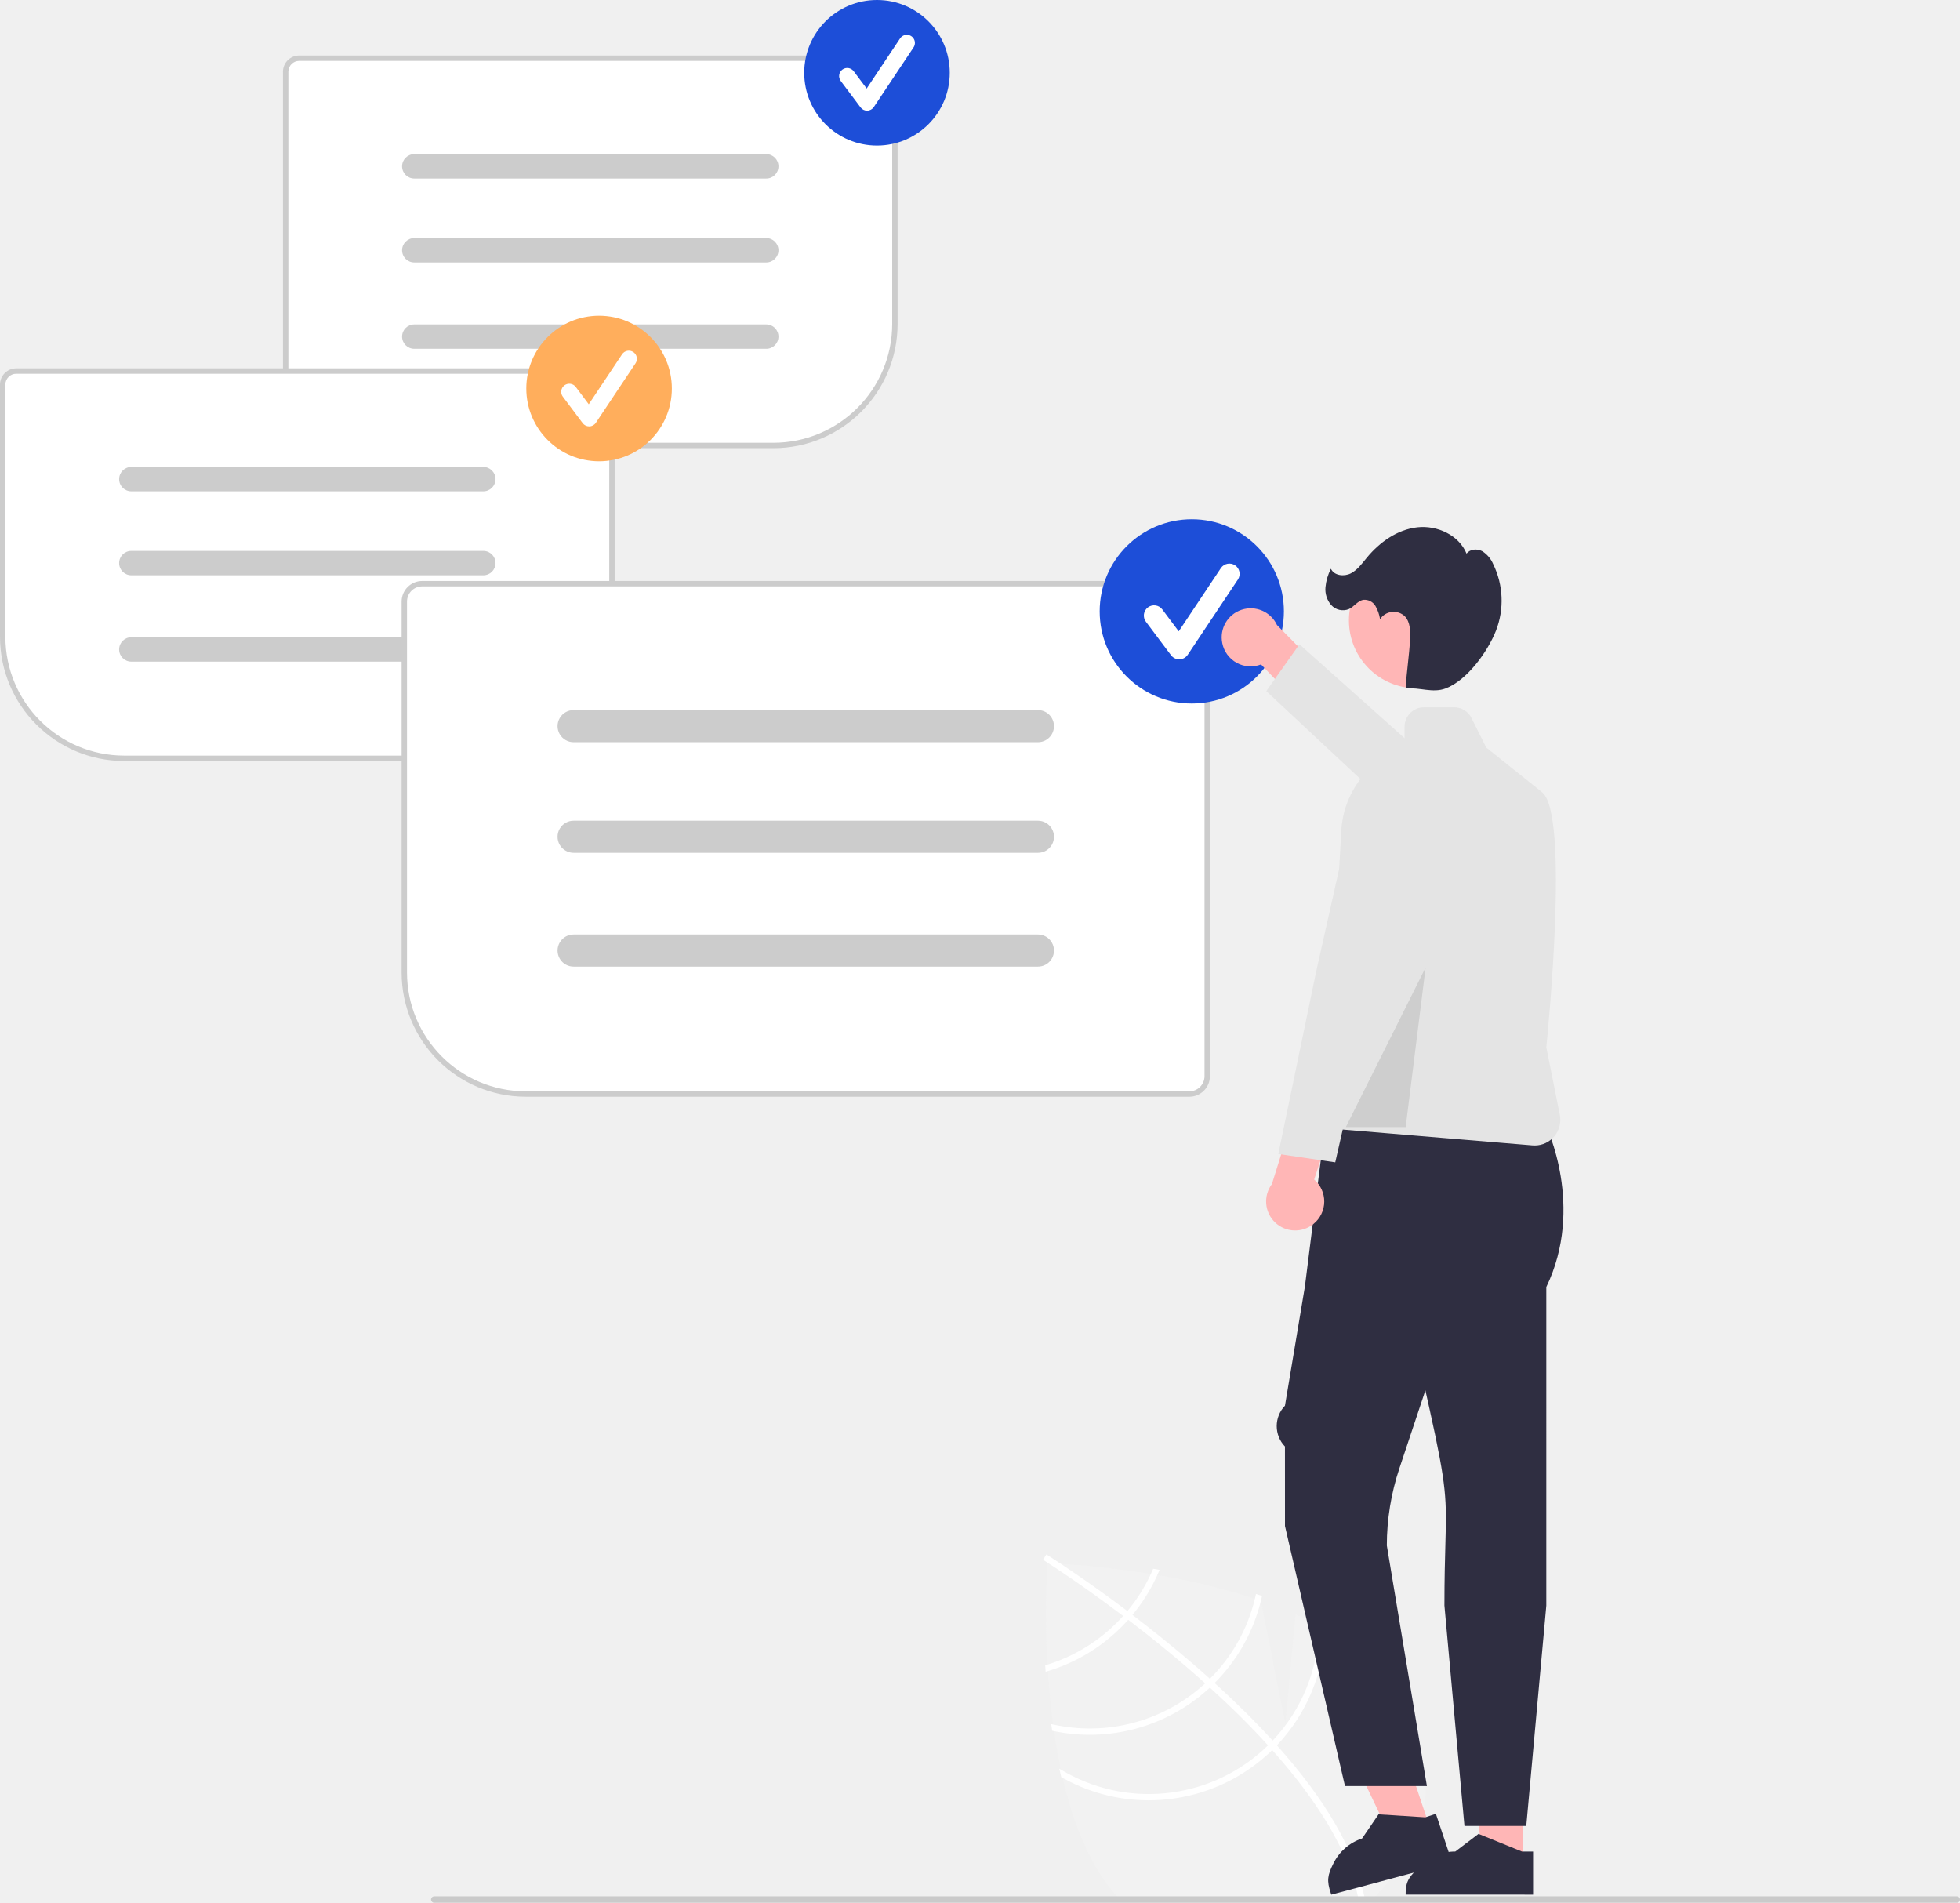
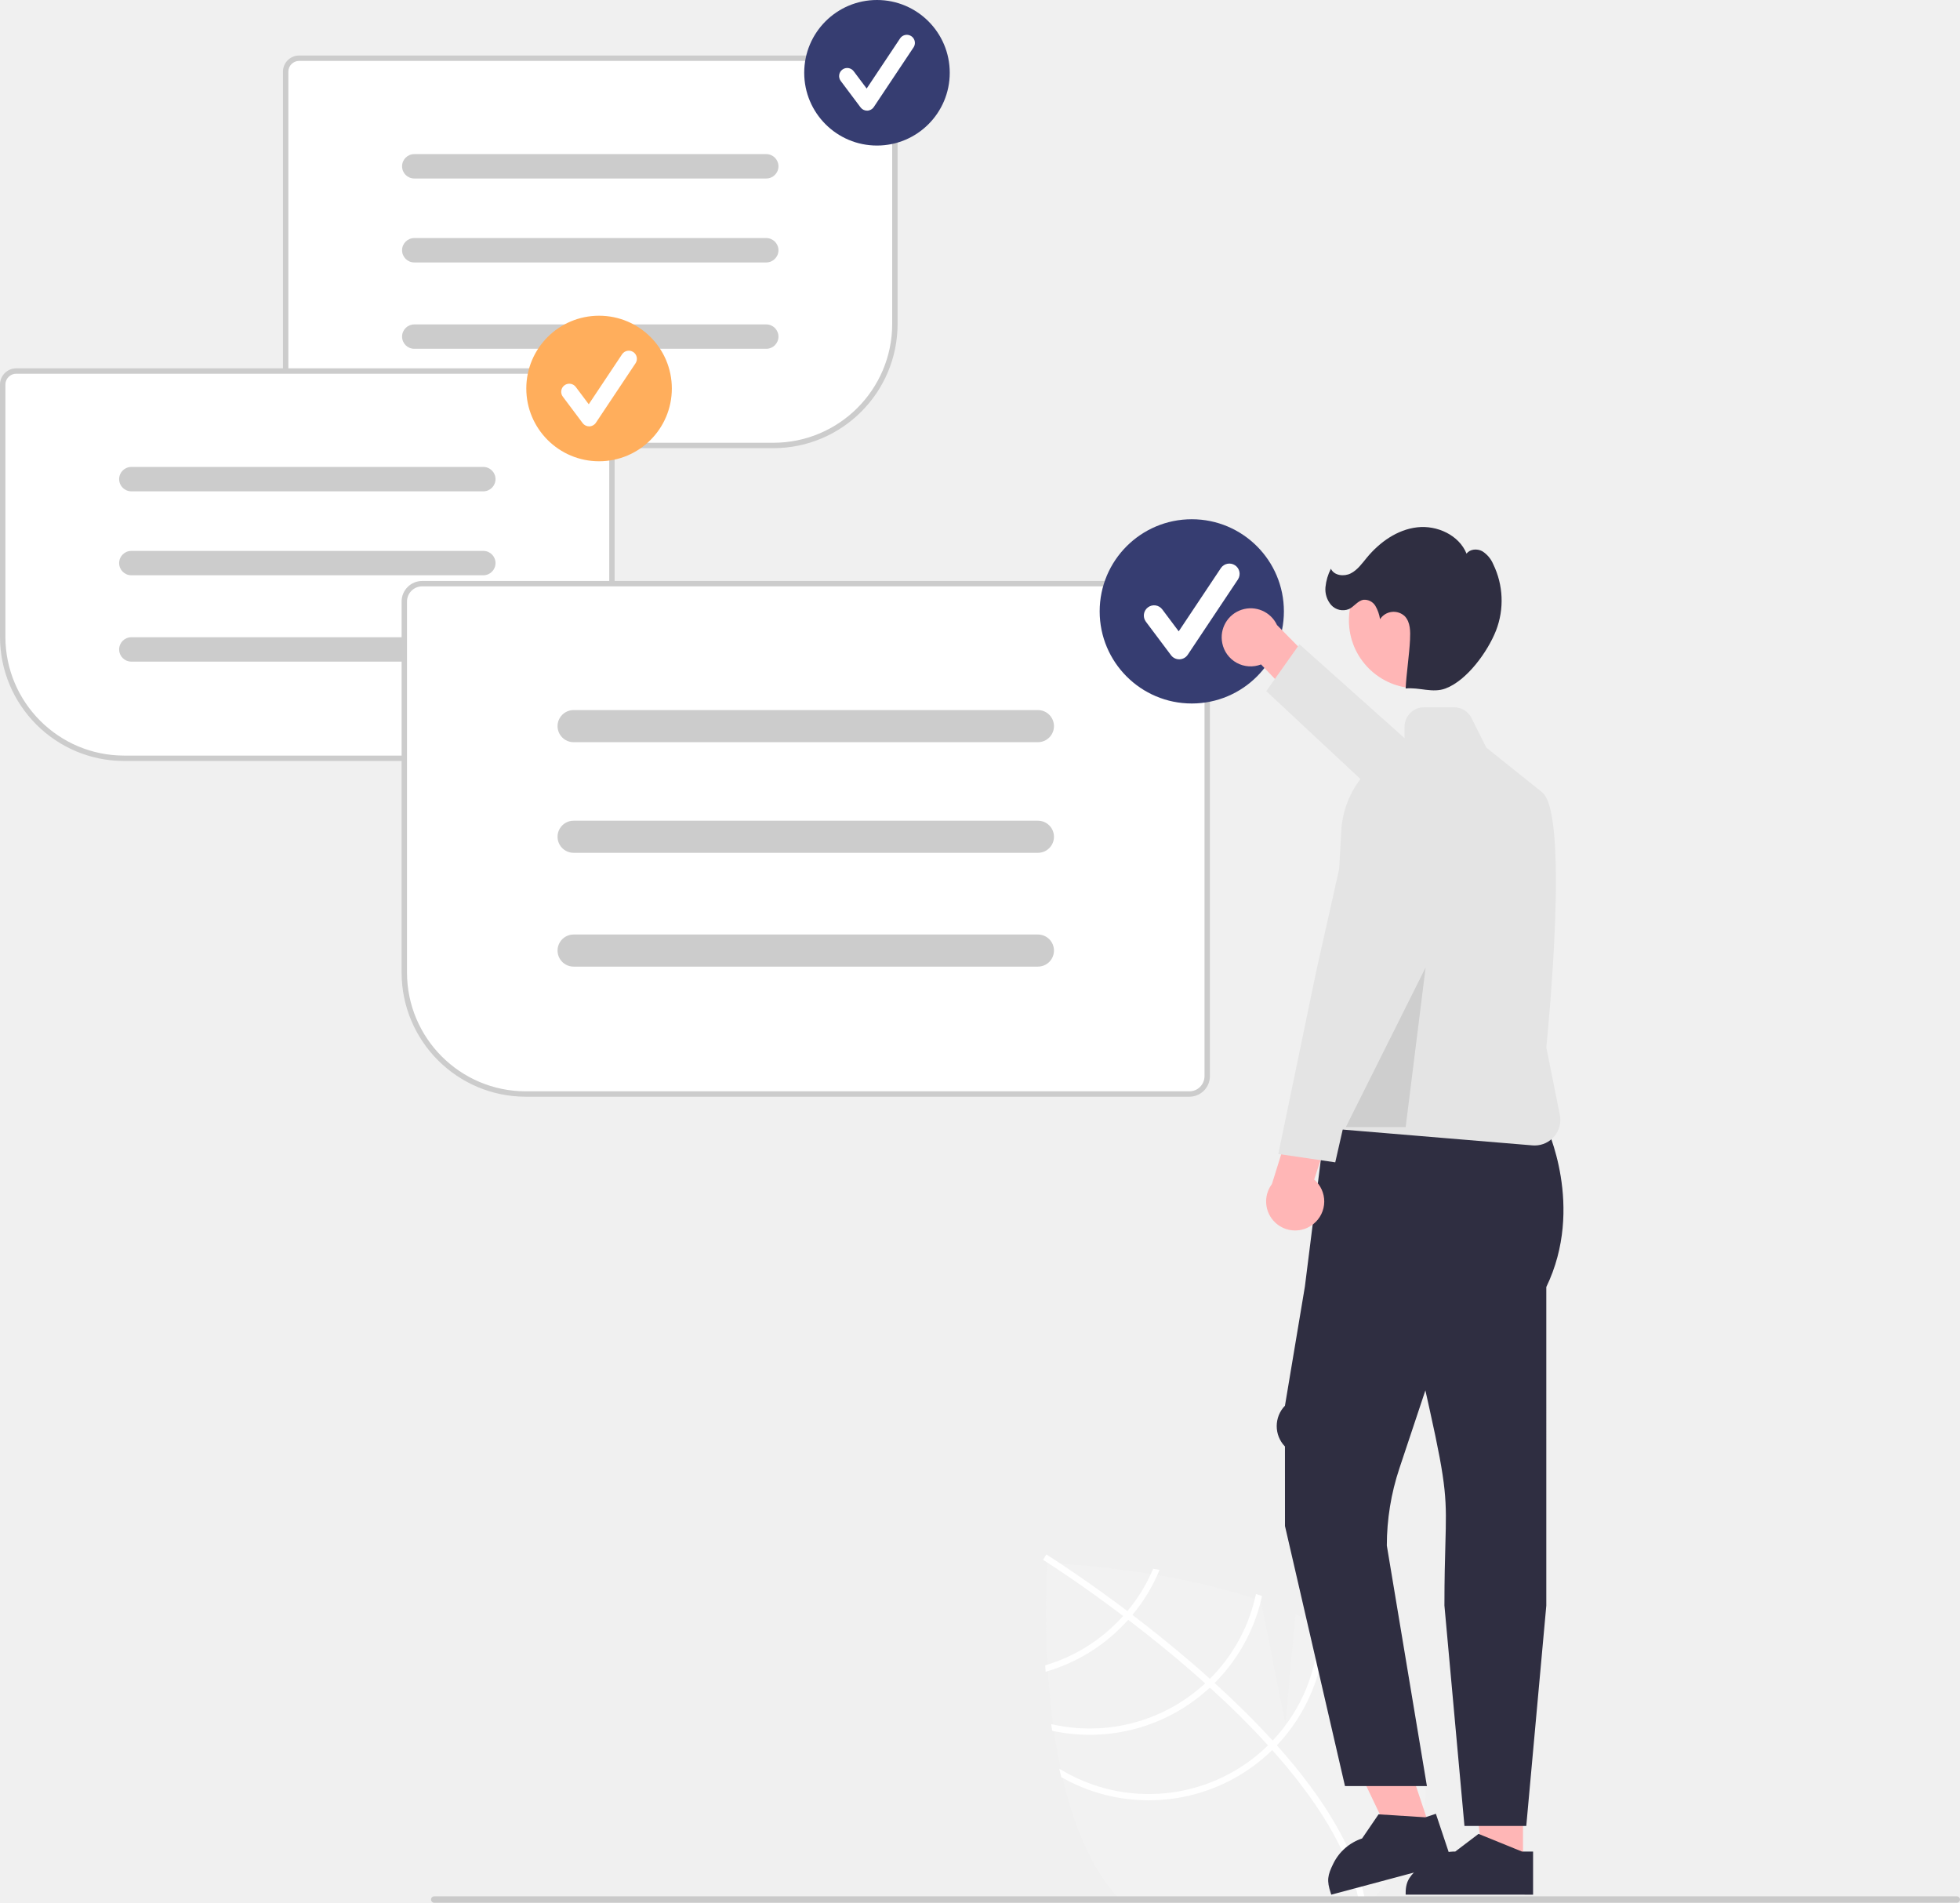
<svg xmlns="http://www.w3.org/2000/svg" data-name="Layer 1" width="726.423" height="705.12" viewBox="0 0 726.423 705.12">
  <path d="M745.618,799.922c-.76.8-1.55,1.59-2.35,2.38H652.047c-.75-.77-1.49-1.56-2.23-2.38-.03-.03-.06-.07-.09-.1-9.91-10.98-16.15-26.94-20.04-43.77-.25-1.02-.47-2.05-.69-3.09-1.02-4.73-1.85-9.51-2.53-14.25-.12-.82-.24-1.64-.34-2.46-.92-6.81-1.54-13.51-1.94-19.8-.05-.81-.1-1.6-.15-2.39a324.829,324.829,0,0,1-.02-37.6s.12,0,.35.01c.67.03,2.28.1,4.65.24,6.53.4,18.85,1.4,33.34,3.76.79.13,1.59.27,2.39.41a252.149,252.149,0,0,1,36.17,8.76c.74.25,1.47.5,2.21.75l.01.05,9.07,45.51,3.76-40.51c2.99,1.35,5.9,2.79,8.69,4.33.78.43,1.54.86,2.29,1.3a72.111,72.111,0,0,1,17.17,13.54C773.868,747.582,767.497,777.052,745.618,799.922Z" transform="translate(-235.8247 -97.18208)" fill="#f2f2f2" />
  <path d="M707.497,742.215l1.581,1.752c18.279,20.458,29.188,39.448,32.549,56.719.053.251.09.501.144.752l-1.169.222-1.127.199c-3.43-18.83-16.201-38.296-32.14-56.144-.508-.58-1.024-1.169-1.557-1.742-6.814-7.496-14.14-14.687-21.548-21.411-.569-.525-1.154-1.052-1.739-1.578-9.824-8.825-19.707-16.808-28.521-23.538-.621-.478-1.25-.949-1.872-1.411-14.965-11.329-26.577-18.839-29.165-20.485-.312-.206-.489-.315-.529-.341l.613-.978.001-.017.621-.986c.04.027.634.388,1.706,1.088,4.028,2.597,14.856,9.744,28.326,19.905.605.461,1.235.932,1.855,1.41,7.158,5.454,14.988,11.703,22.894,18.543q2.983,2.572,5.818,5.137c.594.518,1.179,1.045,1.748,1.57Q698,731.781,707.497,742.215Z" transform="translate(-235.8247 -97.18208)" fill="#fff" />
  <path d="M663.218,678.532c-.27.65-.56,1.3-.86,1.94a62.382,62.382,0,0,1-8.69,13.75c-.51.6-1.03,1.21-1.57,1.81q-2.19,2.415-4.66,4.67a62.595,62.595,0,0,1-23.4,13.36c-.28.09-.55.18-.83.26.05.79.1,1.57.15,2.38.28-.08.55-.16.83-.25a64.849,64.849,0,0,0,24.81-14.02,66.938,66.938,0,0,0,4.97-4.99c.54-.59,1.06-1.2,1.56-1.81a64.419,64.419,0,0,0,9.22-14.75c.28-.64.56-1.28.83-1.93C664.778,678.812,663.988,678.672,663.218,678.532Z" transform="translate(-235.8247 -97.18208)" fill="#fff" />
  <path d="M701.328,687.872c-.12.59-.26,1.18-.41,1.77a62.564,62.564,0,0,1-16.68,29.67c-.57.57-1.15,1.13-1.75,1.67-.17.17-.36.35-.54.51a63.024,63.024,0,0,1-55.82,14.76c-.23-.04-.47-.1-.7-.15.12.82.23,1.65.36,2.47.23.05.45.1.68.14a65.359,65.359,0,0,0,57.04-15.49c.24-.22.49-.43.72-.66.6-.56,1.18-1.12,1.76-1.68a65.028,65.028,0,0,0,17.15-30.44q.225-.9.42-1.8C702.817,688.382,702.078,688.122,701.328,687.872Z" transform="translate(-235.8247 -97.18208)" fill="#fff" />
  <path d="M724.658,698.082c.01.56.01,1.13,0,1.69a62.703,62.703,0,0,1-17.16,42.44c-.56.6-1.14,1.18-1.72,1.76-.63.61-1.26,1.22-1.91,1.8a63.162,63.162,0,0,1-74.87,7.19,6.713,6.713,0,0,1-.58-.34c.24,1.06.48,2.1.74,3.14.18.1.35.2.53.29a65.505,65.505,0,0,0,75.74-8.54c.65-.59,1.3-1.18,1.91-1.8.6-.57,1.17-1.15,1.74-1.75a65.251,65.251,0,0,0,17.87-42.89q.03-.81.03-1.62C726.218,698.982,725.437,698.532,724.658,698.082Z" transform="translate(-235.8247 -97.18208)" fill="#fff" />
  <path d="M522.492,262.76H346.707a5.524,5.524,0,0,1-5.518-5.518V123.768a5.524,5.524,0,0,1,5.518-5.518H562.475a5.524,5.524,0,0,1,5.518,5.518v93.493A45.551,45.551,0,0,1,522.492,262.76Z" transform="translate(-235.8247 -97.18208)" fill="#fff" />
  <path d="M522.492,263.26H346.707a6.025,6.025,0,0,1-6.018-6.018V123.768a6.025,6.025,0,0,1,6.018-6.018H562.475a6.024,6.024,0,0,1,6.018,6.018v93.493A46.052,46.052,0,0,1,522.492,263.26ZM346.707,119.75a4.023,4.023,0,0,0-4.018,4.018v133.475a4.022,4.022,0,0,0,4.018,4.018H522.492a44.05,44.05,0,0,0,44-44V123.768a4.023,4.023,0,0,0-4.018-4.018Z" transform="translate(-235.8247 -97.18208)" fill="#ccc" />
  <path d="M519.823,163.327H389.358a4.516,4.516,0,0,1,0-9.032H519.823a4.516,4.516,0,0,1,0,9.032Z" transform="translate(-235.8247 -97.18208)" fill="#ccc" />
  <path d="M519.823,194.437H389.358a4.516,4.516,0,0,1,0-9.032H519.823a4.516,4.516,0,1,1,0,9.032Z" transform="translate(-235.8247 -97.18208)" fill="#ccc" />
  <path d="M519.823,226.437H389.358a4.516,4.516,0,0,1,0-9.032H519.823a4.516,4.516,0,1,1,0,9.032Z" transform="translate(-235.8247 -97.18208)" fill="#ccc" />
-   <circle cx="325.03" cy="26.968" r="26.969" fill="#1d4ed8" />
+   <circle cx="325.03" cy="26.968" r="26.969" fill="#363d71" />
  <path d="M557.176,138.186a2.999,2.999,0,0,1-2.4-1.2l-7.357-9.81a3,3,0,1,1,4.8-3.6l4.813,6.417,12.363-18.544a3,3,0,1,1,4.992,3.328L559.672,136.851a3.001,3.001,0,0,1-2.413,1.335C557.231,138.186,557.203,138.186,557.176,138.186Z" transform="translate(-235.8247 -97.18208)" fill="#fff" />
  <path d="M457.61,378.689H281.825a45.551,45.551,0,0,1-45.5-45.5V239.696a5.525,5.525,0,0,1,5.518-5.518H457.61a5.525,5.525,0,0,1,5.518,5.518v133.475A5.525,5.525,0,0,1,457.61,378.689Z" transform="translate(-235.8247 -97.18208)" fill="#fff" />
  <path d="M457.61,379.189H281.825a46.052,46.052,0,0,1-46-46V239.696a6.025,6.025,0,0,1,6.018-6.018H457.61a6.025,6.025,0,0,1,6.018,6.018v133.475A6.025,6.025,0,0,1,457.61,379.189ZM241.843,235.678a4.023,4.023,0,0,0-4.018,4.018v93.493a44.05,44.05,0,0,0,44,44H457.61a4.023,4.023,0,0,0,4.018-4.018V239.696a4.023,4.023,0,0,0-4.018-4.018Z" transform="translate(-235.8247 -97.18208)" fill="#ccc" />
  <path d="M414.959,279.255H284.494a4.516,4.516,0,1,1,0-9.032H414.959a4.516,4.516,0,1,1,0,9.032Z" transform="translate(-235.8247 -97.18208)" fill="#ccc" />
  <path d="M414.959,310.366H284.494a4.516,4.516,0,0,1,0-9.032H414.959a4.516,4.516,0,1,1,0,9.032Z" transform="translate(-235.8247 -97.18208)" fill="#ccc" />
  <path d="M414.959,342.366H284.494a4.516,4.516,0,0,1,0-9.032H414.959a4.516,4.516,0,1,1,0,9.032Z" transform="translate(-235.8247 -97.18208)" fill="#ccc" />
  <circle cx="222.03" cy="143.969" r="26.969" fill="#ffae5c" />
  <path d="M454.176,255.186a2.999,2.999,0,0,1-2.4-1.2l-7.357-9.81a3,3,0,1,1,4.8-3.6l4.813,6.417,12.363-18.544a3,3,0,0,1,4.992,3.328L456.672,253.851a3.001,3.001,0,0,1-2.413,1.335C454.231,255.186,454.203,255.186,454.176,255.186Z" transform="translate(-235.8247 -97.18208)" fill="#fff" />
  <path d="M676.635,503.103H430.671a45.551,45.551,0,0,1-45.5-45.5V320.089a7.121,7.121,0,0,1,7.113-7.113H676.635a7.121,7.121,0,0,1,7.112,7.113V495.989A7.121,7.121,0,0,1,676.635,503.103Z" transform="translate(-235.8247 -97.18208)" fill="#fff" />
  <path d="M676.635,503.603H430.671a46.052,46.052,0,0,1-46-46V320.089a7.621,7.621,0,0,1,7.613-7.613H676.635a7.621,7.621,0,0,1,7.612,7.613V495.989A7.621,7.621,0,0,1,676.635,503.603ZM392.284,314.476a5.619,5.619,0,0,0-5.613,5.613V457.603a44.05,44.05,0,0,0,44,44H676.635a5.619,5.619,0,0,0,5.612-5.613V320.089a5.619,5.619,0,0,0-5.612-5.613Z" transform="translate(-235.8247 -97.18208)" fill="#ccc" />
  <path d="M620.426,372.222H448.492a5.952,5.952,0,1,1,0-11.903H620.426a5.952,5.952,0,1,1,0,11.903Z" transform="translate(-235.8247 -97.18208)" fill="#ccc" />
  <path d="M620.426,413.221H448.492a5.952,5.952,0,1,1,0-11.903H620.426a5.952,5.952,0,1,1,0,11.903Z" transform="translate(-235.8247 -97.18208)" fill="#ccc" />
  <path d="M620.426,455.393H448.492a5.952,5.952,0,1,1,0-11.903H620.426a5.952,5.952,0,1,1,0,11.903Z" transform="translate(-235.8247 -97.18208)" fill="#ccc" />
-   <circle cx="441.703" cy="226.559" r="34.139" fill="#1d4ed8" />
+   <circle cx="441.703" cy="226.559" r="34.139" fill="#363d71" />
  <path d="M672.871,341.509a3.796,3.796,0,0,1-3.038-1.519l-9.314-12.418a3.797,3.797,0,1,1,6.076-4.557l6.093,8.124L688.339,307.664a3.798,3.798,0,0,1,6.319,4.213l-18.627,27.941a3.799,3.799,0,0,1-3.054,1.69C672.941,341.508,672.906,341.509,672.871,341.509Z" transform="translate(-235.8247 -97.18208)" fill="#fff" />
  <polygon points="530.145 677.866 516.256 682.511 491.729 631.148 512.229 624.292 530.145 677.866" fill="#ffb6b6" />
  <path d="M774.015,787.327l-44.785,11.978-.189-.566c-1.557-4.656-1.208-6.641.984-11.034a18.261,18.261,0,0,1,10.618-9.228l.001-0,6.105-8.942,17.339,1.102,3.909-1.307Z" transform="translate(-235.8247 -97.18208)" fill="#2f2e41" />
  <polygon points="564.461 690.925 549.816 690.925 542.848 634.435 564.464 634.436 564.461 690.925" fill="#ffb6b6" />
  <path d="M804.021,799.304l-47.223-.002v-.597c0-4.91,1.912-6.526,5.384-9.997a18.261,18.261,0,0,1,12.996-5.383h.001l8.626-6.544,16.094,6.545,4.122 0Z" transform="translate(-235.8247 -97.18208)" fill="#2f2e41" />
  <path d="M688.824,335.498a10.696,10.696,0,0,0,14.37,7.907l16.908,17.652,13.233-7.658-24.227-24.593a10.754,10.754,0,0,0-20.283,6.692Z" transform="translate(-235.8247 -97.18208)" fill="#ffb6b6" />
  <polygon points="562.421 327.072 570.043 319.186 525.965 278.363 481.602 238.751 469.315 256.113 515.804 299.507 562.421 327.072" fill="#e4e4e4" />
  <path d="M771.163,692.156c0-9.911.196-16.979.354-22.66.461-16.623.585-21.092-5.776-49.719l-1.634-7.352-9.635,28.904a90.541,90.541,0,0,0-4.657,28.596l14.855,89.132H734.307L712.07,662.697l-.01-29.475a10.873,10.873,0,0,1,0-15.112l7.388-44.159,7.478-59.513h81.907s14.455,29.962.09,59.682l-.002,118.073-7.422,81.64H778.586Z" transform="translate(-235.8247 -97.18208)" fill="#2f2e41" />
  <path d="M803.825,521.641l-76.613-6.384-.398-.033,6.114-110.054a34.611,34.611,0,0,1,23.459-30.986v-7.702a7.198,7.198,0,0,1,7.19-7.19h11.194a7.151,7.151,0,0,1,6.431,3.974l5.474,10.947,20.699,16.559c10.223,8.179,1.995,90.176,1.553,94.503l5.006,25.031a9.505,9.505,0,0,1-9.297,11.368Q804.233,521.674,803.825,521.641Z" transform="translate(-235.8247 -97.18208)" fill="#e4e4e4" />
  <path d="M722.692,550.699a10.696,10.696,0,0,0,.202-16.4l7.601-23.231-12.991-8.062-10.274,32.957a10.754,10.754,0,0,0,15.461,14.736Z" transform="translate(-235.8247 -97.18208)" fill="#ffb6b6" />
  <polygon points="513.585 295.588 503.038 292.072 487.804 360.04 473.773 427.634 494.876 430.739 511.241 358.868 513.585 295.588" fill="#e4e4e4" />
  <circle cx="525.103" cy="229.914" r="25.162" fill="#ffb6b6" />
  <path d="M727.072,314.773a18.894,18.894,0,0,1,2.014-6.833c1.176,2.558,4.845,3.002,7.357,1.729,2.512-1.273,4.194-3.691,5.989-5.86,4.736-5.724,11.248-10.367,18.629-11.213,7.381-.846,15.516,2.88,18.305,9.766,1.251-1.738,3.922-1.931,5.81-.921a10.45,10.45,0,0,1,4.076,4.829,30.766,30.766,0,0,1,1.023,24.617c-3.108,7.865-10.783,18.461-18.701,21.429-4.807,1.802-9.663-.504-14.776,0,.268-5.58,1.35-12.464,1.617-18.044.147-3.056.168-6.475-1.919-8.711a6.025,6.025,0,0,0-9.192,1.073,13.842,13.842,0,0,0-1.726-4.921,4.708,4.708,0,0,0-4.42-2.264c-2.135.35-3.453,2.541-5.413,3.459a5.882,5.882,0,0,1-6.537-1.499A8.894,8.894,0,0,1,727.072,314.773Z" transform="translate(-235.8247 -97.18208)" fill="#2f2e41" />
  <polygon points="528.36 358.563 498.809 417.665 520.973 417.665 528.36 358.563" opacity="0.1" />
  <path d="M962.247,801.112a1.186,1.186,0,0,1-1.19,1.19h-564.29a1.19,1.19,0,0,1,0-2.38h564.29A1.186,1.186,0,0,1,962.247,801.112Z" transform="translate(-235.8247 -97.18208)" fill="#cacaca" />
</svg>
